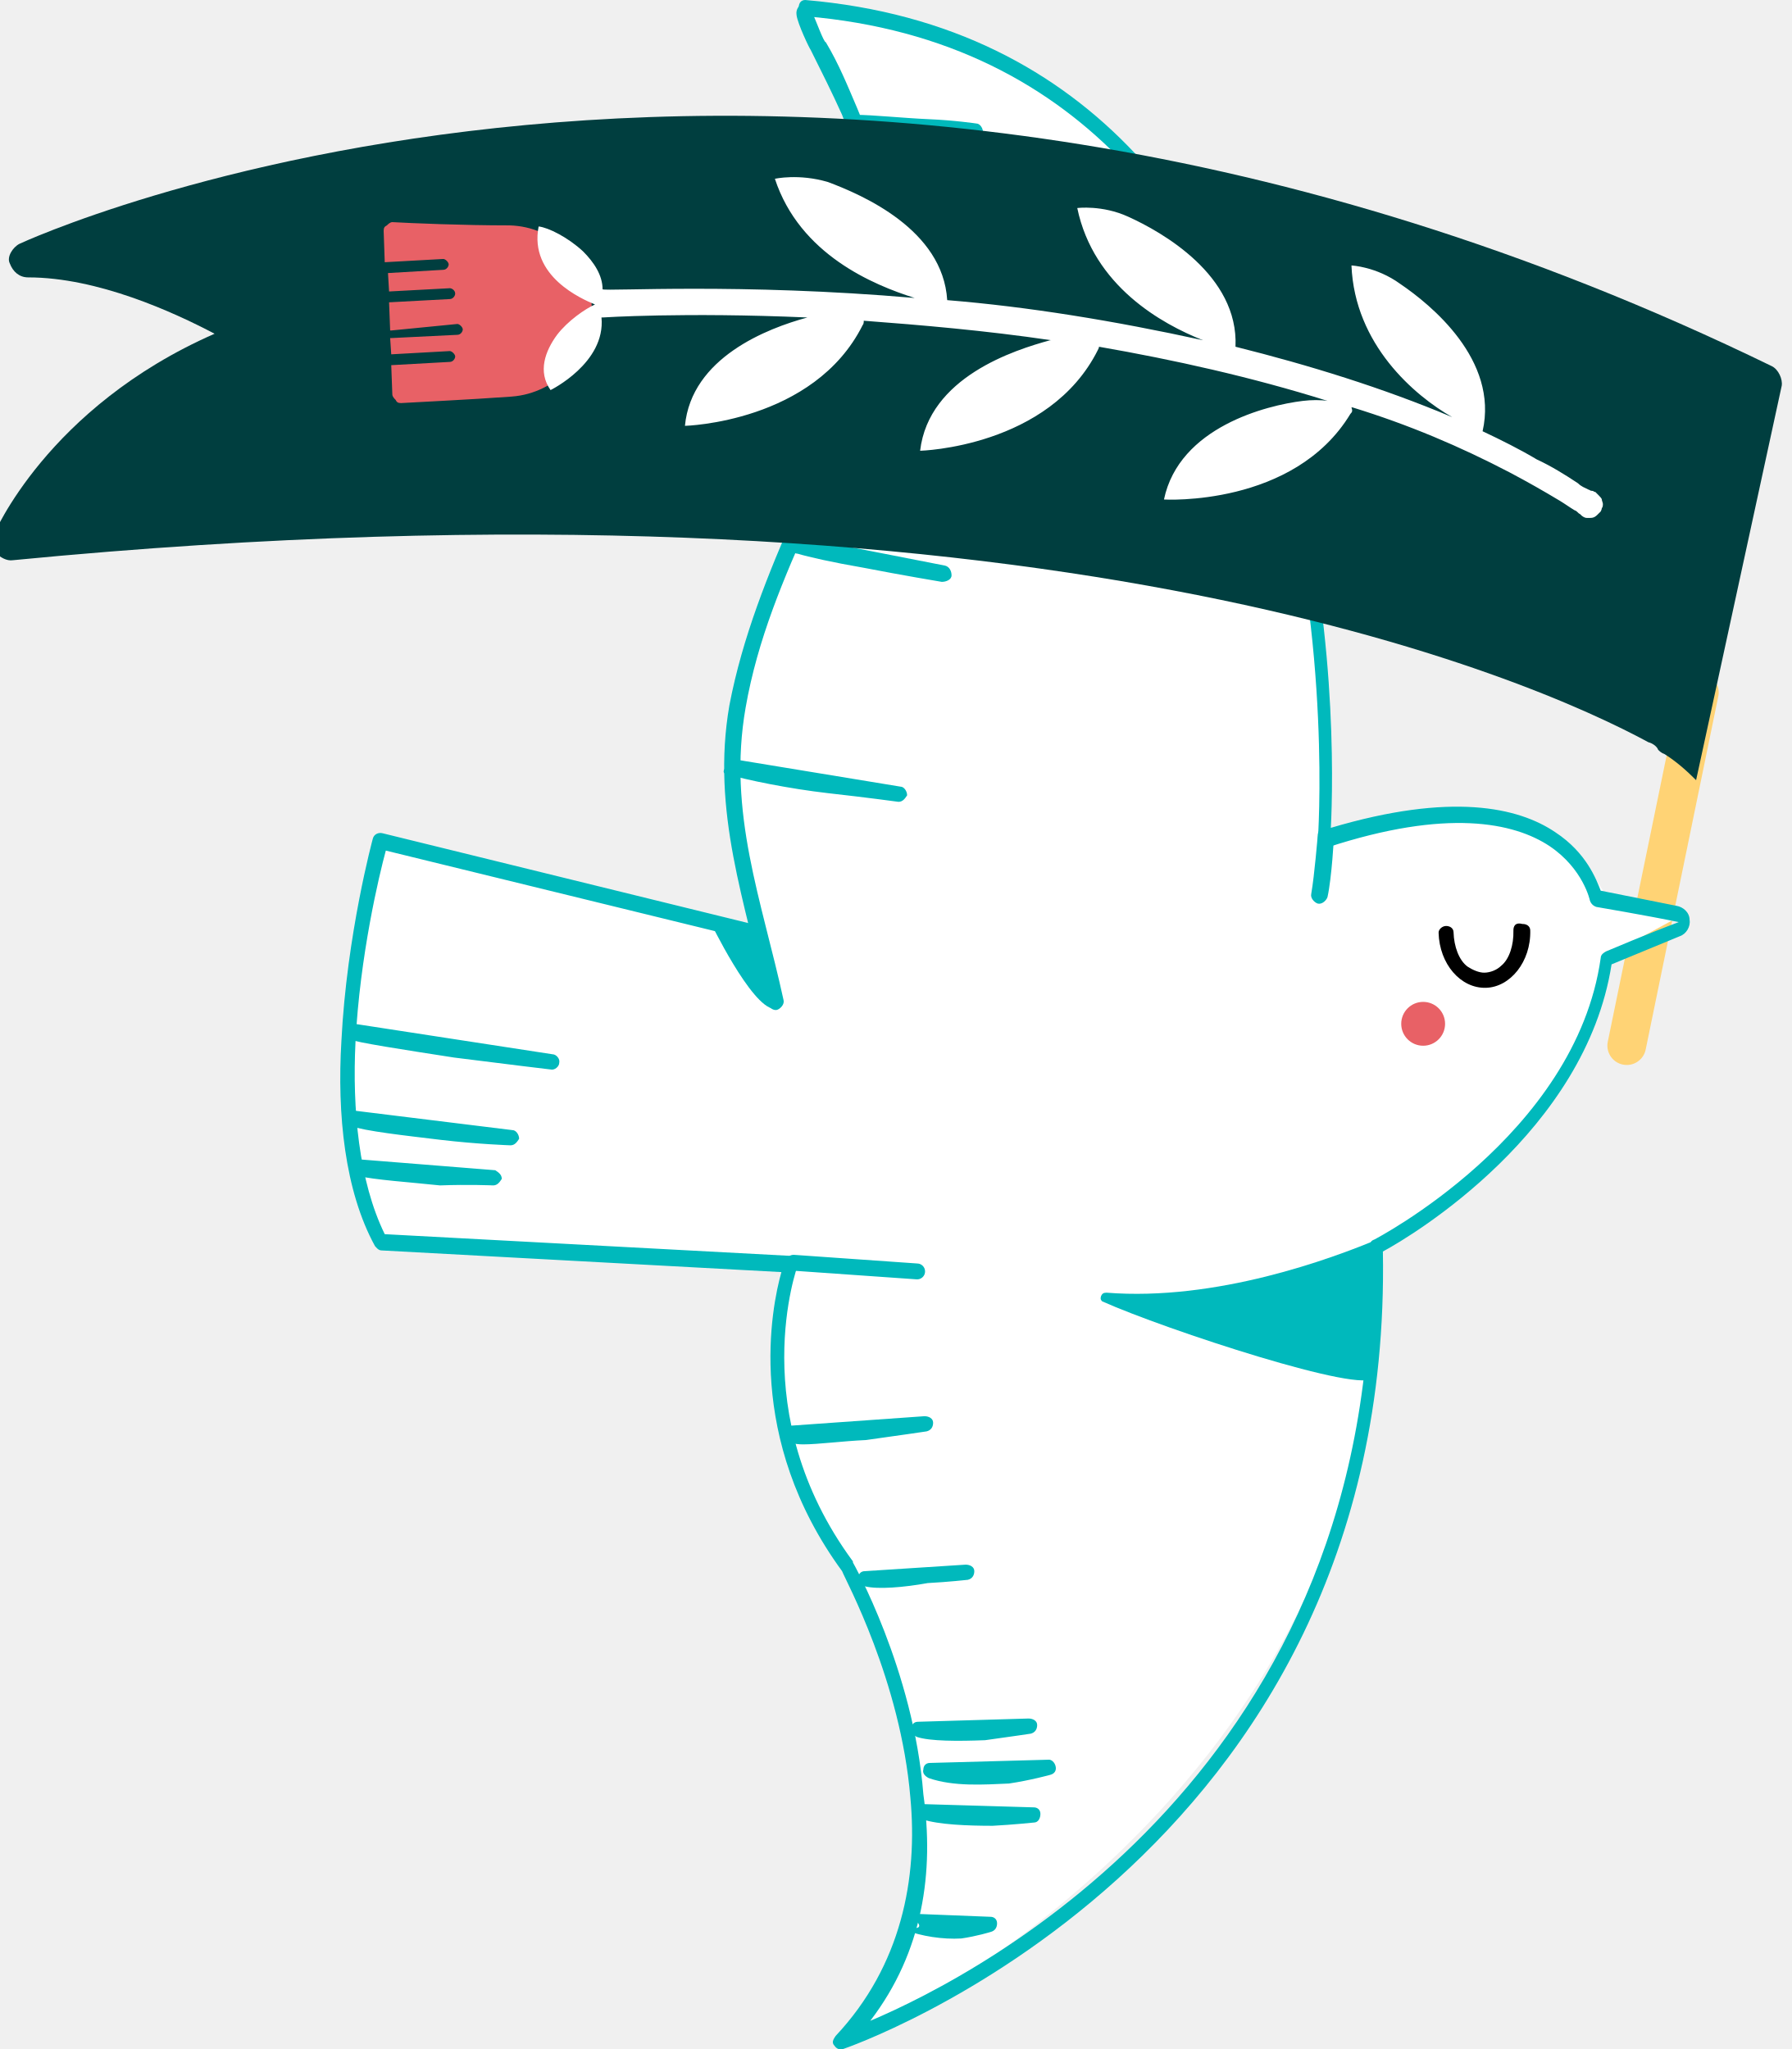
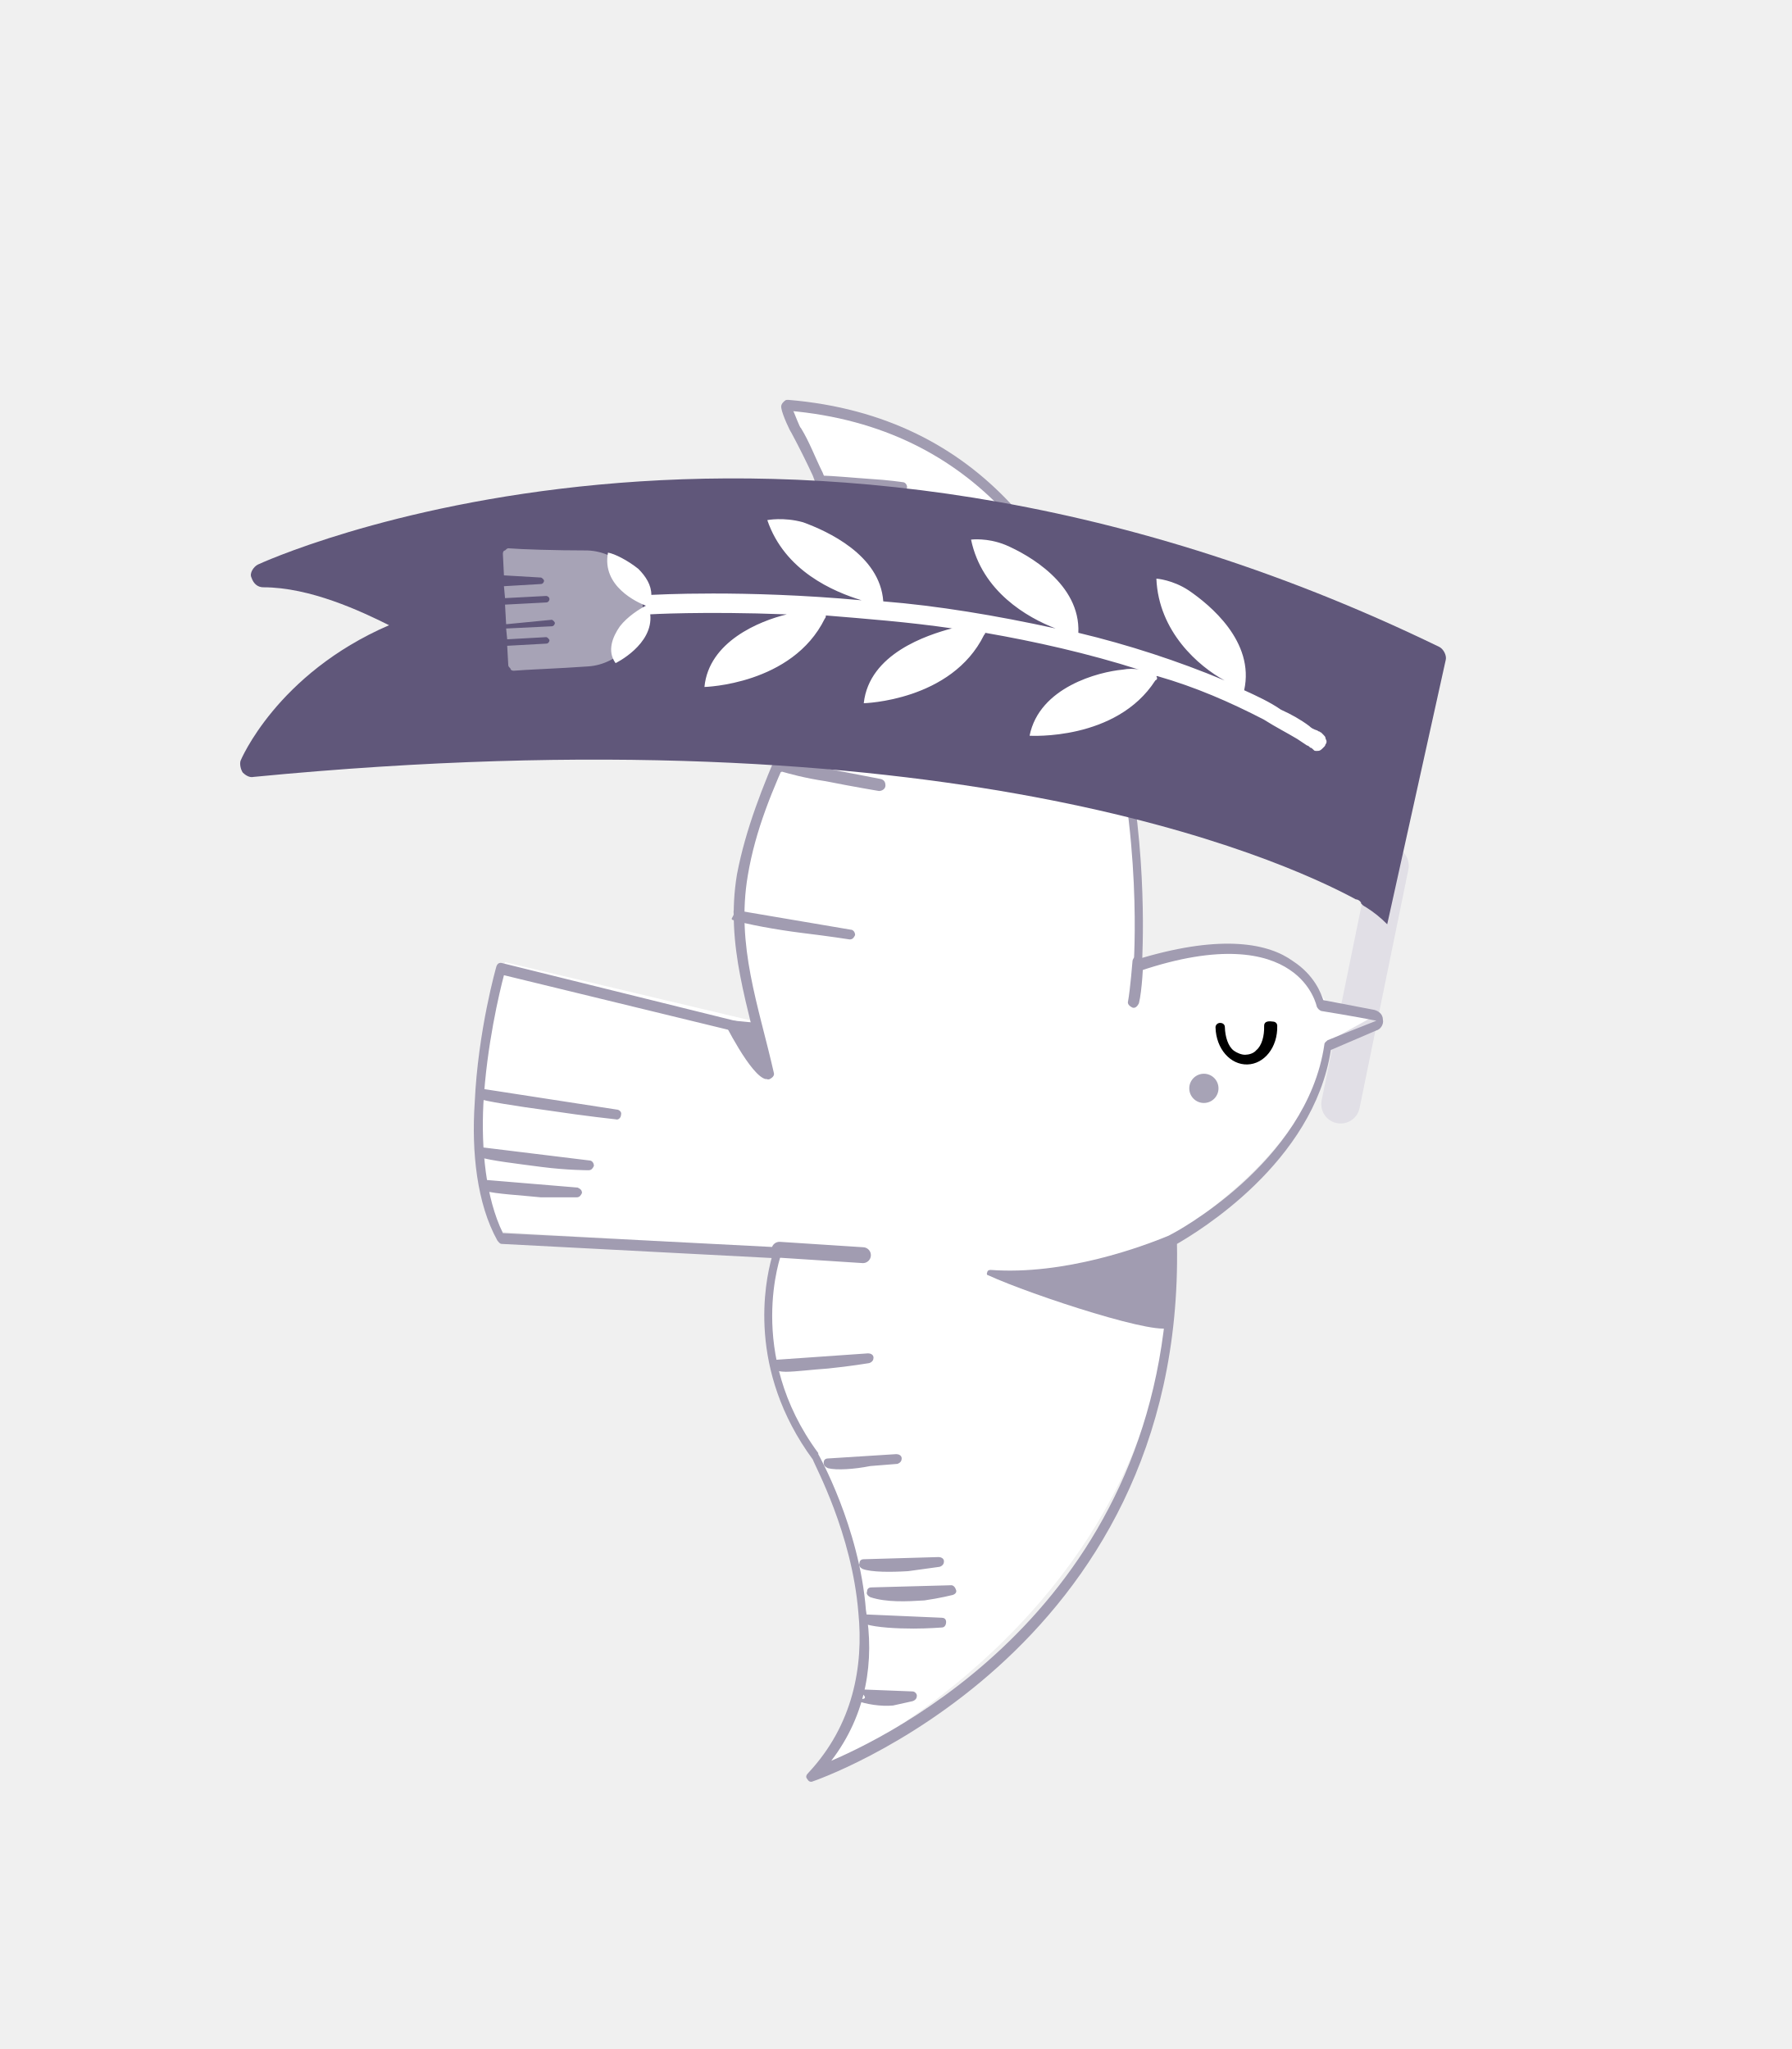
<svg xmlns="http://www.w3.org/2000/svg" version="1.1" id="Layer_1" x="0px" y="0px" viewBox="0 0 165.3 189.1" style="enable-background:new 0 0 165.3 189.1;" xml:space="preserve">
  <style type="text/css">
- 	.st0{fill:none;stroke:#FFD375;stroke-width:3.571;stroke-linecap:round;stroke-linejoin:round;stroke-miterlimit:10;}
+ 	.st0{fill:none;stroke:#E1DFE6;stroke-width:3.571;stroke-linecap:round;stroke-linejoin:round;stroke-miterlimit:10;}
	.st1{fill-rule:evenodd;clip-rule:evenodd;fill:#FFFFFF;}
- 	.st2{fill-rule:evenodd;clip-rule:evenodd;fill:#00B9BC;}
- 	.st3{fill:none;stroke:#00B9BC;stroke-width:1.464;stroke-linecap:round;stroke-linejoin:round;stroke-miterlimit:10;}
- 	.st4{fill-rule:evenodd;clip-rule:evenodd;fill:#E86166;}
+ 	.st2{fill-rule:evenodd;clip-rule:evenodd;fill:#A19CB1;}
+ 	.st3{fill:none;stroke:#A19CB1;stroke-width:1.464;stroke-linecap:round;stroke-linejoin:round;stroke-miterlimit:10;}
+ 	.st4{fill-rule:evenodd;clip-rule:evenodd;fill:#A7A3B6;}
	.st5{fill-rule:evenodd;clip-rule:evenodd;}
- 	.st6{fill-rule:evenodd;clip-rule:evenodd;fill:#003E3F;}
+ 	.st6{fill-rule:evenodd;clip-rule:evenodd;fill:#60577A;}
</style>
-   <path id="FLAG-HANDLE" class="st0" d="M156.8,63.9l-6.7,32.6" />
+   <path id="FLAG-HANDLE" class="st0" d="M128.2,79.9l-4.5,22" />
  <g id="Bird">
-     <path class="st1" d="M73.6,0.9c2.9,4.4,7.9,12.5,7.3,24.4c-0.3,7-3.5,15.6-8.1,25.3c0,0-9.5,13.2-2.6,34.9l-34.4-8.2   c0,0-8.7,24.6-0.3,37l37.5,2.2c0,0-4.4,13.4,4.9,27.4c0,0,15.5,26.5,0.9,44.2c0,0,49.8-21.9,48.3-73.3c0,0,19.7-11.9,21.2-26.6   l7-3.8c0,0-5.8-1.5-6.9-1.7c-1.2-0.3-3.8-12-25.6-5.8c0,0,1.3-34.4-12.2-54C110.7,23.2,98.4,0.8,73.6,0.9z" />
+     <path class="st1" d="M72.2,37.4c2,3,5.3,8.4,4.9,16.4c-0.2,4.7-2.4,10.5-5.5,17c0,0-6.4,8.9-1.8,23.5l-23.2-5.5   c0,0-5.9,16.6-0.2,24.9l25.3,1.5c0,0-3,9,3.3,18.5c0,0,10.4,17.9,0.6,29.8c0,0,33.6-14.8,32.5-49.4c0,0,13.3-8,14.3-17.9l4.7-2.6   c0,0-3.9-1-4.6-1.1c-0.8-0.2-2.6-8.1-17.2-3.9c0,0,0.9-23.2-8.2-36.4C97.2,52.5,88.9,37.4,72.2,37.4z" />
    <g>
      <g id="BIRD">
-         <path class="st2" d="M91.4,178.3c0.4-0.1,0.6-0.4,0.6-0.8s-0.3-0.6-0.6-0.6l-7.6-0.3c-0.3,0,1.2,0.8,1,1.2     c-0.1,0.3-1.7,0.1-1.3,0.3c1.5,0.6,3.5,0.9,5.2,0.8C90.1,178.7,91.4,178.3,91.4,178.3z M95.4,168.2c0.4,0,0.6-0.4,0.6-0.8     c0-0.4-0.3-0.6-0.6-0.6l-10.2-0.3c-0.4,0-0.6,0.3-0.6,0.6c-0.1,0.4,0.1,0.6,0.5,0.8c1.5,0.5,4.2,0.6,6.5,0.6     C93.5,168.4,95.4,168.2,95.4,168.2z M96.9,163.8c0.4-0.1,0.6-0.4,0.5-0.8s-0.4-0.6-0.6-0.6l-11,0.3c-0.4,0-0.6,0.3-0.6,0.6     c-0.1,0.3,0.1,0.6,0.5,0.8c2.3,0.8,5.1,0.6,7.4,0.5C95.1,164.3,96.9,163.8,96.9,163.8z M95.1,160c0.4-0.1,0.6-0.4,0.6-0.8     s-0.4-0.6-0.8-0.6l-10.2,0.3c-0.4,0-0.6,0.3-0.6,0.6c-0.1,0.3,0.1,0.6,0.5,0.8c1.2,0.4,3.8,0.4,6.3,0.3     C93.1,160.3,95.1,160,95.1,160z M89.3,145.8c0.4-0.1,0.6-0.4,0.6-0.8s-0.4-0.6-0.8-0.6l-9.3,0.6c-0.4,0-0.6,0.3-0.6,0.6     c0,0.4,0.3,0.6,0.6,0.8c1.2,0.3,3.6,0.1,5.8-0.3C87.5,146,89.3,145.8,89.3,145.8z M85.5,132.1c0.4-0.1,0.6-0.4,0.6-0.8     c0-0.4-0.4-0.6-0.8-0.6l-12.7,0.9c-0.3,0-0.6,0.3-0.6,0.6c-0.1,0.3,0.1,0.6,0.4,0.8c0.3,0.1,0.9,0.3,1.7,0.3     c1.4,0,3.6-0.3,5.8-0.4C82.8,132.5,85.5,132.1,85.5,132.1z M45.5,109.4c0.4,0,0.6-0.3,0.8-0.6c0-0.4-0.3-0.6-0.6-0.8l-12.5-1     c-0.4,0,0.1,0.5,0,0.9s-0.6,0.5-0.3,0.6c1.7,0.4,4.9,0.6,7.7,0.9C43.2,109.3,45.5,109.4,45.5,109.4z M47.1,105.7     c0.4,0,0.6-0.3,0.8-0.6c0-0.4-0.3-0.8-0.6-0.8l-14.6-1.8c-0.4,0-0.3,0.3-0.4,0.6c-0.1,0.4-0.3,0.6,0,0.8c1.4,0.5,5.1,0.9,8.4,1.3     C44.1,105.6,47.1,105.7,47.1,105.7z M50.8,98.7c0.4,0.1,0.8-0.3,0.8-0.6c0.1-0.4-0.3-0.8-0.6-0.8l-18.2-2.8     c-0.4-0.1-0.1,0.1-0.3,0.5c-0.1,0.4-0.6,0.8-0.3,0.9c0.6,0.3,5.2,1,9.7,1.7C46.6,98.2,50.8,98.7,50.8,98.7z M82.9,74     c0.4,0,0.6-0.3,0.8-0.6c0-0.4-0.3-0.8-0.6-0.8L67.3,70c-0.4-0.1-0.3,0.3-0.3,0.6c-0.1,0.4-0.4,0.6-0.1,0.8c2,0.6,6,1.4,9.5,1.8     C80,73.6,82.9,74,82.9,74z M73.2,50.9c-0.3-0.1-0.3-0.1-0.3-0.1c-0.3-0.3-0.4-0.6-0.3-0.9s0.5-0.5,0.8-0.4l13.8,2.7     c0.4,0.1,0.6,0.5,0.6,0.9c0,0.4-0.5,0.6-0.9,0.6c0,0-3.6-0.6-7.2-1.3c-2.9-0.5-5.1-1-6.1-1.3C73.6,51.1,73.3,51.1,73.2,50.9     L73.2,50.9L73.2,50.9z M89.7,15.5c0.4,0,0.6-0.3,0.8-0.6c0-0.4-0.3-0.6-0.6-0.8c0,0-2.2-0.3-4.6-0.5c-2.6-0.3-4.6-0.5-5.2-0.4     c-0.3,0.1-0.6,0.4-0.5,0.8c0,0.4,0.3,0.6,0.6,0.6L89.7,15.5z M89.9,12.8c0.4,0,0.6-0.3,0.8-0.6c0-0.4-0.3-0.8-0.6-0.8     c0,0-2-0.3-4.4-0.4c-2.3-0.1-5.2-0.4-6.7-0.4c-0.4,0-0.1,0.1-0.1,0.5s0.3,0.6,0.6,0.8L89.9,12.8z" />
+         <path class="st2" d="M84.2,157c0.3-0.1,0.4-0.3,0.4-0.5s-0.2-0.4-0.4-0.4l-5.1-0.2c-0.2,0,0.8,0.5,0.7,0.8     c-0.1,0.2-1.1,0.1-0.9,0.2c1,0.4,2.4,0.6,3.5,0.5C83.3,157.2,84.2,157,84.2,157z M86.9,150.2c0.3,0,0.4-0.3,0.4-0.5     c0-0.3-0.2-0.4-0.4-0.4L80,149c-0.3,0-0.4,0.2-0.4,0.4c-0.1,0.3,0.1,0.4,0.3,0.5c1,0.3,2.8,0.4,4.4,0.4     C85.6,150.3,86.9,150.2,86.9,150.2z M87.9,147.2c0.3-0.1,0.4-0.3,0.3-0.5c-0.1-0.3-0.3-0.4-0.4-0.4l-7.4,0.2     c-0.3,0-0.4,0.2-0.4,0.4c-0.1,0.2,0.1,0.4,0.3,0.5c1.5,0.5,3.4,0.4,5,0.3C86.7,147.5,87.9,147.2,87.9,147.2z M86.7,144.6     c0.3-0.1,0.4-0.3,0.4-0.5c0-0.3-0.3-0.4-0.5-0.4l-6.9,0.2c-0.3,0-0.4,0.2-0.4,0.4c-0.1,0.2,0.1,0.4,0.3,0.5     c0.8,0.3,2.6,0.3,4.2,0.2C85.3,144.8,86.7,144.6,86.7,144.6z M82.8,135.1c0.3-0.1,0.4-0.3,0.4-0.5c0-0.3-0.3-0.4-0.5-0.4     l-6.3,0.4c-0.3,0-0.4,0.2-0.4,0.4c0,0.3,0.2,0.4,0.4,0.5c0.8,0.2,2.4,0.1,3.9-0.2C81.5,135.2,82.8,135.1,82.8,135.1z M80.2,125.8     c0.3-0.1,0.4-0.3,0.4-0.5c0-0.3-0.3-0.4-0.5-0.4l-8.6,0.6c-0.2,0-0.4,0.2-0.4,0.4c-0.1,0.2,0.1,0.4,0.3,0.5     c0.2,0.1,0.6,0.2,1.1,0.2c0.9,0,2.4-0.2,3.9-0.3C78.4,126.1,80.2,125.8,80.2,125.8z M53.2,110.5c0.3,0,0.4-0.2,0.5-0.4     c0-0.3-0.2-0.4-0.4-0.5l-8.4-0.7c-0.3,0,0.1,0.3,0,0.6c-0.1,0.3-0.4,0.3-0.2,0.4c1.1,0.3,3.3,0.4,5.2,0.6     C51.7,110.5,53.2,110.5,53.2,110.5z M54.3,108c0.3,0,0.4-0.2,0.5-0.4c0-0.3-0.2-0.5-0.4-0.5l-9.8-1.2c-0.3,0-0.2,0.2-0.3,0.4     c-0.1,0.3-0.2,0.4,0,0.5c0.9,0.3,3.4,0.6,5.7,0.9C52.3,108,54.3,108,54.3,108z M56.8,103.3c0.3,0.1,0.5-0.2,0.5-0.4     c0.1-0.3-0.2-0.5-0.4-0.5l-12.3-1.9c-0.3-0.1-0.1,0.1-0.2,0.3c-0.1,0.3-0.4,0.5-0.2,0.6c0.4,0.2,3.5,0.7,6.5,1.1     C54,103,56.8,103.3,56.8,103.3z M78.4,86.7c0.3,0,0.4-0.2,0.5-0.4c0-0.3-0.2-0.5-0.4-0.5L67.9,84c-0.3-0.1-0.2,0.2-0.2,0.4     c-0.1,0.3-0.3,0.4-0.1,0.5c1.3,0.4,4,0.9,6.4,1.2C76.5,86.4,78.4,86.7,78.4,86.7z M71.9,71.1C71.7,71,71.7,71,71.7,71     c-0.2-0.2-0.3-0.4-0.2-0.6s0.3-0.3,0.5-0.3l9.3,1.8c0.3,0.1,0.4,0.3,0.4,0.6S81.4,73,81.1,73c0,0-2.4-0.4-4.9-0.9     c-2-0.3-3.4-0.7-4.1-0.9C72.2,71.3,72,71.3,71.9,71.1L71.9,71.1L71.9,71.1z M83,47.3c0.3,0,0.4-0.2,0.5-0.4     c0-0.3-0.2-0.4-0.4-0.5c0,0-1.5-0.2-3.1-0.3c-1.8-0.2-3.1-0.3-3.5-0.3c-0.2,0.1-0.4,0.3-0.3,0.5c0,0.3,0.2,0.4,0.4,0.4L83,47.3z      M83.2,45.4c0.3,0,0.4-0.2,0.5-0.4c0-0.3-0.2-0.5-0.4-0.5c0,0-1.3-0.2-3-0.3c-1.5-0.1-3.5-0.3-4.5-0.3c-0.3,0-0.1,0.1-0.1,0.3     s0.2,0.4,0.4,0.5L83.2,45.4z" />
        <g transform="matrix(1,0,0,1,-0.710965,-0.709128)">
-           <path class="st2" d="M122.3,77.8c0,0-0.3,3.7-0.6,5.4c-0.1,0.4,0.3,0.8,0.6,0.9c0.4,0.1,0.8-0.3,0.9-0.6      c0.4-1.8,0.6-5.6,0.6-5.6c0-0.4-0.3-0.8-0.6-0.8C122.6,77,122.3,77.4,122.3,77.8z" />
+           <path class="st2" d="M105.2,89.5c0,0-0.2,2.5-0.4,3.6c-0.1,0.3,0.2,0.5,0.4,0.6c0.3,0.1,0.5-0.2,0.6-0.4      c0.3-1.2,0.4-3.8,0.4-3.8c0-0.3-0.2-0.5-0.4-0.5C105.4,88.9,105.2,89.2,105.2,89.5z" />
        </g>
-         <path class="st2" d="M65.5,85c0,0,3.8,7.9,5.9,8.1l-1.3-7.7L65.5,85z" />
+         <path class="st2" d="M66.7,94.1c0,0,2.6,5.3,4,5.5l-0.9-5.2L66.7,94.1z" />
        <g transform="matrix(1,0,0,1,1.42361,-0.561334)">
-           <path class="st3" d="M71.8,117.1l11.4,0.8" />
+           <path class="st3" d="M70.5,115.9l7.7,0.5" />
        </g>
-         <path class="st2" d="M80.3,186.5c10.4-4.4,47.2-23.6,46.1-71.5c0-0.3,0.1-0.5,0.4-0.6c0,0,18.6-9.6,20.9-26     c0-0.3,0.3-0.5,0.5-0.6c0,0,4-1.7,6.7-2.7l0,0l0,0c-2.9-0.6-7.6-1.4-7.6-1.4c-0.3-0.1-0.5-0.3-0.6-0.6c0,0-0.6-2.9-3.7-5     c-3.3-2.2-9.5-3.5-20.5,0.1c-0.3,0.1-0.5,0-0.6-0.1c-0.3-0.3-0.3-0.4-0.3-0.6c0,0,1.3-17.9-3.8-36.4     c-5.4-18.4-17.2-37.4-43.5-39.6c-0.4,0-0.6-0.4-0.6-0.8S73.9,0,74.3,0c27,2.3,39.2,21.8,44.5,40.6c4.6,16.1,4.2,31.7,4,35.8     c11.1-3.3,17.3-1.9,20.7,0.4c2.9,1.9,3.8,4.4,4.2,5.4l7,1.4c0.6,0.1,1.2,0.6,1.2,1.3c0.1,0.6-0.3,1.3-0.9,1.5l-6.3,2.6     c-2.4,15.4-18.3,25-21.1,26.5c1,56.4-49.8,73.6-49.8,73.6c-0.3,0.1-0.6,0-0.8-0.3c-0.3-0.3-0.1-0.6,0.1-0.9     c6.1-6.5,7.6-14.6,6.9-22c-0.9-10.8-6-20.1-6.3-20.9c-9-12.3-6.5-24.4-5.6-27.6l-36.9-2c-0.3,0-0.5-0.3-0.6-0.4     c-2.8-5.1-3.5-12.2-3.1-18.9c0.5-9.9,2.9-18.7,2.9-18.7c0.1-0.4,0.5-0.6,0.9-0.5l34.2,8.4c0.4,0.1,0.6,0.5,0.5,0.9     s-0.5,0.6-0.9,0.5l-33.5-8.2c-0.6,2.2-2.4,9.7-2.8,17.7c-0.3,6.1,0.3,12.8,2.7,17.7l37.4,2c0.3,0,0.4,0.1,0.6,0.3     c0.1,0.3,0.3,0.4,0.1,0.6c0,0-5,13.6,5.1,27.3c0,0,0,0,0,0.1c0,0,5.6,9.9,6.5,21.4C86.2,172.7,85.2,180.1,80.3,186.5z" />
-         <path class="st2" d="M75,1.3c0.3,0.6,1,2.6,1.2,2.6c1.2,2,2,4,2.9,6.1c2.7,6.3,3.6,13.2,2.2,19.8c-1.3,6.1-3.8,12-6.4,17.8     s-5,11.4-6.1,17.7c-1.7,9.7,1.5,17.8,3.5,27c0.1,0.4-0.3,0.8-0.6,0.9c-0.4,0.1-0.8-0.3-0.9-0.6c-2-9.3-5.2-17.7-3.5-27.5     c1.2-6.3,3.6-12.2,6.1-17.9c2.6-5.8,5.1-11.4,6.3-17.5c1.3-6.4,0.4-13.1-2-19.1c-0.9-2-1.9-4-2.9-6c-0.1-0.1-1.2-2.4-1.3-3.2     c-0.1-0.6,0.3-0.9,0.4-1c0.3-0.1,0.4-0.1,0.6,0C75,0.5,75,0.9,75,1.3z M74.1,1.8L74.1,1.8L74.1,1.8L74.1,1.8z M73.9,1.8L73.9,1.8     L73.9,1.8L73.9,1.8z" />
-         <path class="st2" d="M127.3,114.3c-4.5,1.9-15.1,5.8-25.2,5c-0.3,0-0.4,0.1-0.5,0.3c-0.1,0.3,0,0.4,0.1,0.5     c5.8,2.6,24.4,8.7,25,7L127.3,114.3z" />
+         <path class="st2" d="M76.7,162.5c7-3,31.8-15.9,31.1-48.2c0-0.2,0.1-0.3,0.3-0.4c0,0,12.5-6.5,14.1-17.5c0-0.2,0.2-0.3,0.3-0.4     c0,0,2.7-1.1,4.5-1.8l0,0l0,0c-2-0.4-5.1-0.9-5.1-0.9c-0.2-0.1-0.3-0.2-0.4-0.4c0,0-0.4-2-2.5-3.4c-2.2-1.5-6.4-2.4-13.8,0.1     c-0.2,0.1-0.3,0-0.4-0.1c-0.2-0.2-0.2-0.3-0.2-0.4c0,0,0.9-12.1-2.6-24.5c-3.6-12.4-11.6-25.2-29.3-26.7c-0.3,0-0.4-0.3-0.4-0.5     c0-0.3,0.1-0.5,0.4-0.5c18.2,1.5,26.4,14.7,30,27.4c3.1,10.8,2.8,21.4,2.7,24.1c7.5-2.2,11.7-1.3,13.9,0.3c2,1.3,2.6,3,2.8,3.6     l4.7,0.9c0.4,0.1,0.8,0.4,0.8,0.9c0.1,0.4-0.2,0.9-0.6,1l-4.2,1.8c-1.6,10.4-12.3,16.8-14.2,17.9c0.7,38-33.6,49.6-33.6,49.6     c-0.2,0.1-0.4,0-0.5-0.2c-0.2-0.2-0.1-0.4,0.1-0.6c4.1-4.4,5.1-9.8,4.6-14.8c-0.6-7.3-4-13.5-4.2-14.1     c-6.1-8.3-4.4-16.4-3.8-18.6l-24.9-1.3c-0.2,0-0.3-0.2-0.4-0.3c-1.9-3.4-2.4-8.2-2.1-12.7c0.3-6.7,2-12.6,2-12.6     c0.1-0.3,0.3-0.4,0.6-0.3l23,5.7c0.3,0.1,0.4,0.3,0.3,0.6s-0.3,0.4-0.6,0.3L46.5,90c-0.4,1.5-1.6,6.5-1.9,11.9     c-0.2,4.1,0.2,8.6,1.8,11.9l25.2,1.3c0.2,0,0.3,0.1,0.4,0.2c0.1,0.2,0.2,0.3,0.1,0.4c0,0-3.4,9.2,3.4,18.4c0,0,0,0,0,0.1     c0,0,3.8,6.7,4.4,14.4C80.7,153.2,80,158.2,76.7,162.5z" />
+         <path class="st2" d="M73.1,37.7c0.2,0.4,0.7,1.8,0.8,1.8c0.8,1.3,1.3,2.7,2,4.1c1.8,4.2,2.4,8.9,1.5,13.3     c-0.9,4.1-2.6,8.1-4.3,12c-1.8,3.9-3.4,7.7-4.1,11.9c-1.1,6.5,1,12,2.4,18.2c0.1,0.3-0.2,0.5-0.4,0.6c-0.3,0.1-0.5-0.2-0.6-0.4     c-1.3-6.3-3.5-11.9-2.4-18.5c0.8-4.2,2.4-8.2,4.1-12.1c1.8-3.9,3.4-7.7,4.2-11.8c0.9-4.3,0.3-8.8-1.3-12.9c-0.6-1.3-1.3-2.7-2-4     c-0.1-0.1-0.8-1.6-0.9-2.2c-0.1-0.4,0.2-0.6,0.3-0.7c0.2-0.1,0.3-0.1,0.4,0C73.1,37.2,73.1,37.4,73.1,37.7z M72.5,38L72.5,38     L72.5,38L72.5,38z M72.4,38L72.4,38L72.4,38L72.4,38z" />
+         <path class="st2" d="M108.4,113.8c-3,1.3-10.2,3.9-17,3.4c-0.2,0-0.3,0.1-0.3,0.2c-0.1,0.2,0,0.3,0.1,0.3     c3.9,1.8,16.4,5.9,16.8,4.7L108.4,113.8z" />
      </g>
      <g transform="matrix(1.12403,0,0,1.12403,-200.161,-121.44)">
-         <circle class="st4" cx="294.9" cy="192.1" r="1.8" />
+         <circle class="st4" cx="276.9" cy="197.4" r="1.2" />
      </g>
      <g transform="matrix(-0.862938,0.0224103,-0.025961,-0.999663,3022.72,1839.84)">
-         <path class="st5" d="M3286,1828.2c0-1.3,0.5-2.6,1.4-3.2c0.5-0.4,1.2-0.6,1.8-0.6s1.3,0.3,1.8,0.6c0.9,0.6,1.4,1.9,1.4,3.2     c0,0.4,0.4,0.6,0.8,0.6s0.8-0.3,0.8-0.6c0-2.9-2.2-5.2-4.9-5.2c-2.6,0-4.9,2.3-4.9,5.2c0,0.4,0.4,0.6,0.8,0.6     C3285.8,1829,3286,1828.6,3286,1828.2z" />
+         <path class="st5" d="M3312.9,1820c0-0.9,0.3-1.8,0.9-2.2c0.3-0.3,0.8-0.4,1.2-0.4s0.9,0.2,1.2,0.4c0.6,0.4,0.9,1.3,0.9,2.2     c0,0.3,0.3,0.4,0.5,0.4c0.3,0,0.5-0.2,0.5-0.4c0-2-1.5-3.5-3.3-3.5s-3.3,1.5-3.3,3.5c0,0.3,0.3,0.4,0.5,0.4     C3312.7,1820.5,3312.9,1820.3,3312.9,1820z" />
      </g>
    </g>
  </g>
  <g id="FLAG">
-     <path class="st6" d="M152.1,68.5C141.4,62.7,96,42.5,1.2,51.7c-0.6,0.1-1.2-0.3-1.5-0.6c-0.3-0.5-0.4-1.2-0.3-1.7   c0,0,4.9-11.8,20.4-18.6c-3.8-2-10.8-5.2-17.2-5.2c-0.8,0-1.4-0.5-1.7-1.3c-0.3-0.6,0.3-1.5,0.9-1.8c0,0,70.7-33,161.7,11.3   c0.6,0.3,1,1.2,0.9,1.8l-7.9,36.4c-0.9-0.9-1.8-1.7-2.9-2.4l0,0c-0.3-0.1-0.5-0.3-0.6-0.4C152.9,68.9,152.5,68.6,152.1,68.5   L152.1,68.5z" />
+     <path class="st6" d="M125.1,83c-7.2-3.9-37.8-17.5-101.7-11.3c-0.4,0.1-0.8-0.2-1-0.4c-0.2-0.3-0.3-0.8-0.2-1.1   c0,0,3.3-8,13.7-12.5c-2.6-1.3-7.3-3.5-11.6-3.5c-0.5,0-0.9-0.3-1.1-0.9c-0.2-0.4,0.2-1,0.6-1.2c0,0,47.6-22.2,109,7.6   c0.4,0.2,0.7,0.8,0.6,1.2L128,85.3c-0.6-0.6-1.2-1.1-2-1.6l0,0c-0.2-0.1-0.3-0.2-0.4-0.3C125.6,83.2,125.3,83,125.1,83L125.1,83z" />
    <g>
-       <path class="st4" d="M35.5,24.2l-0.1-2.9c0-0.3,0.1-0.4,0.3-0.5c0.1-0.1,0.3-0.3,0.5-0.3c1.8,0.1,6.5,0.3,10.8,0.3    c4.2,0.1,7.6,3.5,7.6,7.7l0,0c0.1,4.2-3.2,7.8-7.4,8.1c-4.1,0.3-8.6,0.5-10.2,0.6c-0.3,0-0.4-0.1-0.5-0.3    c-0.1-0.1-0.3-0.3-0.3-0.5l-0.1-2.7l5.4-0.3c0.3,0,0.5-0.3,0.5-0.5s-0.3-0.5-0.5-0.5l-5.4,0.3l-0.1-1.5h0.1l6.1-0.3    c0.3,0,0.5-0.3,0.5-0.5s-0.3-0.5-0.5-0.5l-6.1,0.6h-0.1l-0.1-2.6l5.6-0.3c0.3,0,0.5-0.3,0.5-0.5c0-0.3-0.3-0.5-0.5-0.5l-5.6,0.3    l-0.1-1.7l5.1-0.3c0.3,0,0.5-0.3,0.5-0.5s-0.3-0.5-0.5-0.5L35.5,24.2z" />
-       <path class="st1" d="M84.4,27.5c-3.8-1.2-10.6-4-12.9-11c0,0,2.2-0.5,4.9,0.3c3.2,1.2,10.6,4.4,11,10.9c7.4,0.6,15.4,1.9,23.6,3.7    c-3.8-1.5-10.1-5-11.6-12.2c0,0,2.3-0.3,4.7,0.8c3.1,1.4,10.2,5.4,9.9,12c6.8,1.7,13.6,3.8,20,6.5c-3.5-2-9-6.7-9.3-14    c0,0,2.3,0.1,4.5,1.7c2.8,1.9,9.1,7,7.6,13.6l0,0c1.7,0.8,3.5,1.7,5,2.6c1.3,0.6,2.6,1.4,3.8,2.2c0.3,0.3,0.6,0.4,1,0.6    c0.1,0,0.1,0.1,0.3,0.1s0.1,0.1,0.3,0.1c0.1,0.1,0.1,0.1,0.3,0.3c0.1,0.1,0.3,0.3,0.3,0.4s0.1,0.3,0.1,0.4s0,0.3-0.1,0.4    c0,0.1-0.1,0.3-0.1,0.3c-0.1,0.1-0.3,0.3-0.3,0.3c-0.3,0.3-0.5,0.3-0.8,0.3c-0.3,0-0.3,0-0.5-0.1s-0.3-0.3-0.4-0.3    c-0.1-0.1-0.3-0.3-0.4-0.3c-0.5-0.3-0.9-0.6-1.4-0.9c-1.5-0.9-2.9-1.7-4.6-2.6c-4.6-2.4-9.3-4.4-14.5-6h-0.1l0,0    c0.1,0.3,0.1,0.4-0.1,0.6c-5.2,8.6-17.2,7.9-17.2,7.9c1.4-6.7,9.5-8.7,12.8-9.1c0.8-0.1,1.7-0.1,2.3,0c-7-2.2-14.2-3.8-21.1-5    c0,0.1,0,0.1-0.1,0.3c-4.5,9-16.4,9.3-16.4,9.3c0.8-6.8,8.7-9.3,12-10.2h0.1c-6.1-0.9-12-1.4-17.3-1.8c0,0.1,0,0.3-0.1,0.4    c-4.5,9-16.4,9.3-16.4,9.3c0.6-6.3,7.6-9,11.3-10c-11.4-0.5-18.9,0-18.9,0h-0.1c0.4,4.2-4.7,6.7-4.7,6.7c-1.2-1.7-0.5-3.6,0.6-5.1    c1-1.3,2.6-2.4,3.5-2.8c-1.2-0.5-6.1-2.6-5.2-7.2c0.9,0.1,2.7,1,4.1,2.3c1,1,1.8,2.2,1.8,3.5C56,26.9,68.3,26.1,84.4,27.5z" />
+       <path class="st4" d="M46.5,53.1l-0.1-2c0-0.2,0.1-0.3,0.2-0.3c0.1-0.1,0.2-0.2,0.3-0.2c1.2,0.1,4.4,0.2,7.3,0.2    c2.8,0.1,5.1,2.4,5.1,5.2l0,0c0.1,2.8-2.2,5.3-5,5.5s-5.8,0.3-6.9,0.4c-0.2,0-0.3-0.1-0.3-0.2c-0.1-0.1-0.2-0.2-0.2-0.3l-0.1-1.8    l3.6-0.2c0.2,0,0.3-0.2,0.3-0.3s-0.2-0.3-0.3-0.3L46.8,59l-0.1-1h0.1l4.1-0.2c0.2,0,0.3-0.2,0.3-0.3s-0.2-0.3-0.3-0.3l-4.1,0.4    h-0.1l-0.1-1.8l3.8-0.2c0.2,0,0.3-0.2,0.3-0.3c0-0.2-0.2-0.3-0.3-0.3l-3.8,0.2l-0.1-1.1l3.4-0.2c0.2,0,0.3-0.2,0.3-0.3    s-0.2-0.3-0.3-0.3L46.5,53.1z" />
+       <path class="st1" d="M79.5,55.4c-2.6-0.8-7.1-2.7-8.7-7.4c0,0,1.5-0.3,3.3,0.2c2.2,0.8,7.1,3,7.4,7.3c5,0.4,10.4,1.3,15.9,2.5    c-2.6-1-6.8-3.4-7.8-8.2c0,0,1.5-0.2,3.2,0.5c2.1,0.9,6.9,3.6,6.7,8.1c4.6,1.1,9.2,2.6,13.5,4.4c-2.4-1.3-6.1-4.5-6.3-9.4    c0,0,1.5,0.1,3,1.1c1.9,1.3,6.1,4.7,5.1,9.2l0,0c1.1,0.5,2.4,1.1,3.4,1.8c0.9,0.4,1.8,0.9,2.6,1.5c0.2,0.2,0.4,0.3,0.7,0.4    c0.1,0,0.1,0.1,0.2,0.1s0.1,0.1,0.2,0.1c0.1,0.1,0.1,0.1,0.2,0.2s0.2,0.2,0.2,0.3s0.1,0.2,0.1,0.3s0,0.2-0.1,0.3    c0,0.1-0.1,0.2-0.1,0.2c-0.1,0.1-0.2,0.2-0.2,0.2c-0.2,0.2-0.3,0.2-0.5,0.2s-0.2,0-0.3-0.1c-0.1-0.1-0.2-0.2-0.3-0.2    c-0.1-0.1-0.2-0.2-0.3-0.2c-0.3-0.2-0.6-0.4-0.9-0.6c-1-0.6-2-1.1-3.1-1.8c-3.1-1.6-6.3-3-9.8-4h-0.1l0,0c0.1,0.2,0.1,0.3-0.1,0.4    C103,68.4,95,67.9,95,67.9c0.9-4.5,6.4-5.9,8.6-6.1c0.5-0.1,1.1-0.1,1.5,0c-4.7-1.5-9.6-2.6-14.2-3.4c0,0.1,0,0.1-0.1,0.2    c-3,6.1-11.1,6.3-11.1,6.3c0.5-4.6,5.9-6.3,8.1-6.9h0.1c-4.1-0.6-8.1-0.9-11.7-1.2c0,0.1,0,0.2-0.1,0.3c-3,6.1-11.1,6.3-11.1,6.3    c0.4-4.2,5.1-6.1,7.6-6.7c-7.7-0.3-12.7,0-12.7,0H60c0.3,2.8-3.2,4.5-3.2,4.5c-0.8-1.1-0.3-2.4,0.4-3.4c0.7-0.9,1.8-1.6,2.4-1.9    c-0.8-0.3-4.1-1.8-3.5-4.9c0.6,0.1,1.8,0.7,2.8,1.5c0.7,0.7,1.2,1.5,1.2,2.4C60.3,54.9,68.6,54.4,79.5,55.4z" />
    </g>
  </g>
</svg>
